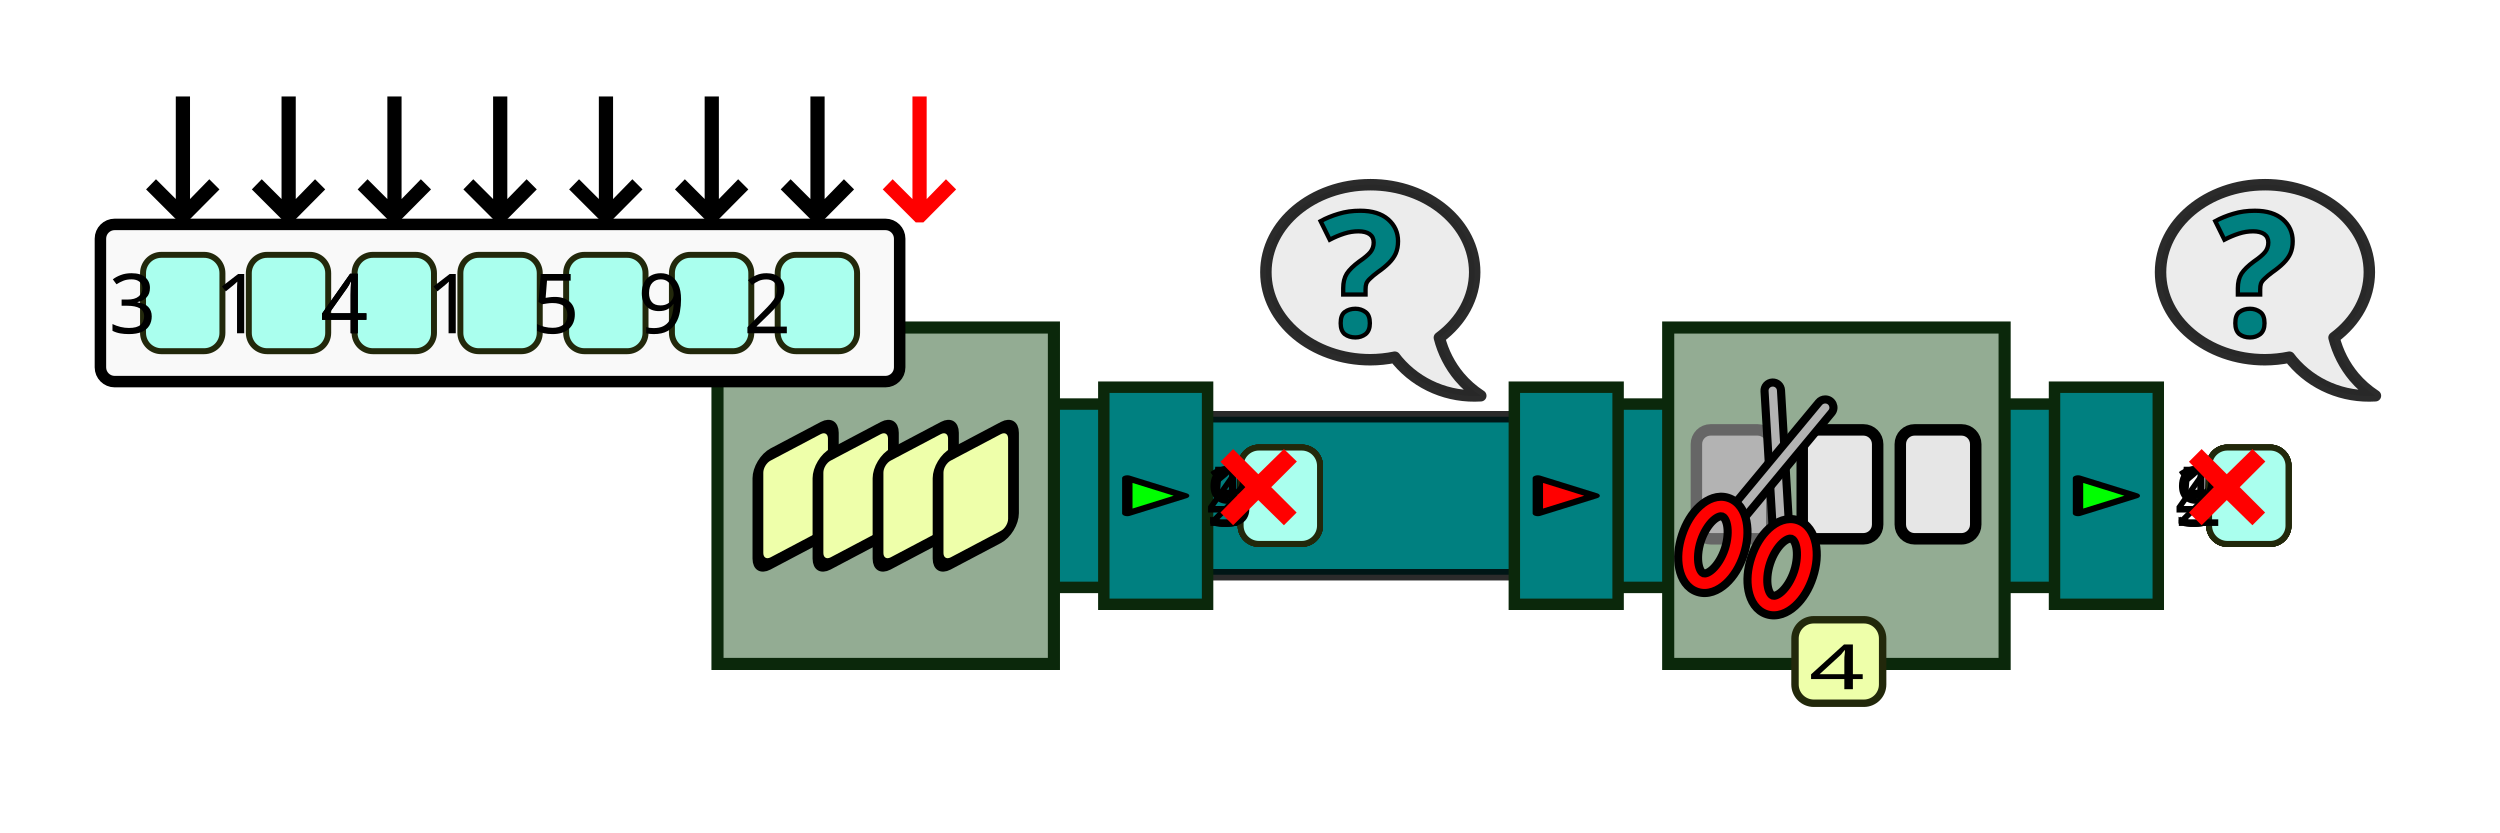
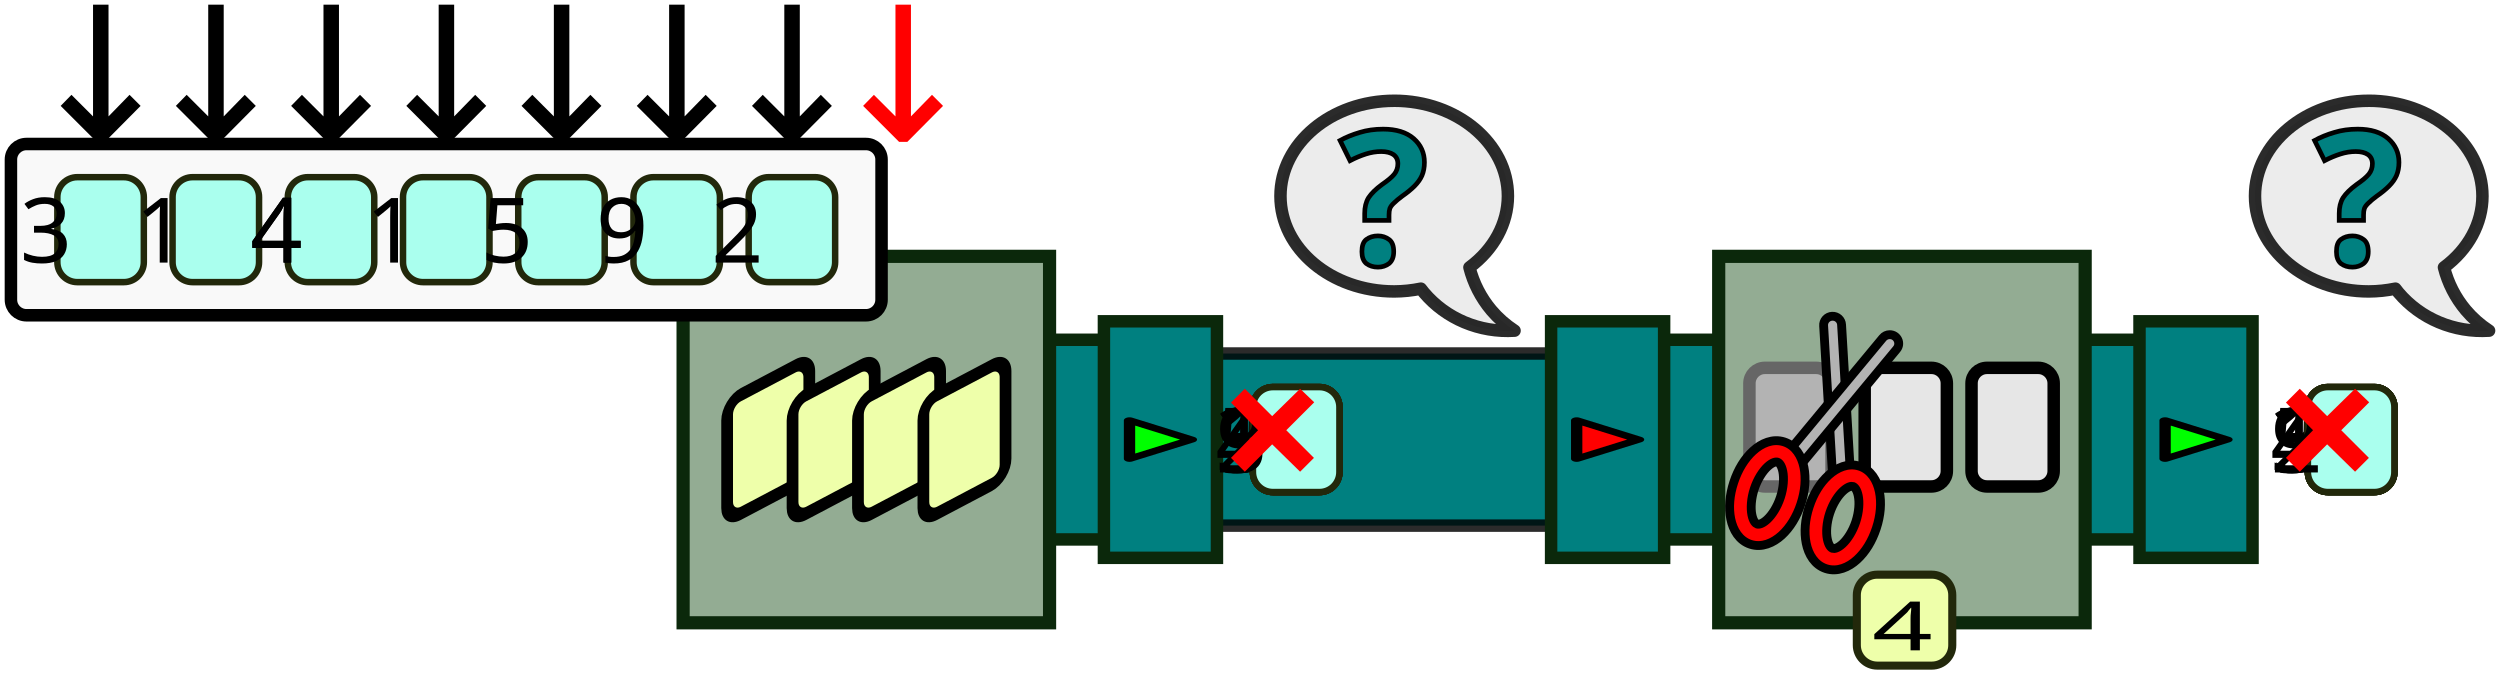
- <svg xmlns="http://www.w3.org/2000/svg" width="581.484" height="193.586" viewBox="0 0 153.851 51.22" version="1.1" id="svg1133">
+ <svg xmlns="http://www.w3.org/2000/svg" width="533.822" height="143.992" viewBox="0 0 141.24 38.098" version="1.1" id="svg1133">
  <defs id="defs1127" />
-   <g id="layer2" transform="translate(-4.463446,-5.207454)">
+   <g id="layer2" transform="translate(-10.0257,-10.88111)">
    <text xml:space="preserve" style="font-style:normal;font-weight:normal;font-size:3.693px;line-height:1.25;font-family:sans-serif;letter-spacing:0px;word-spacing:0px;fill:#000000;fill-opacity:1;stroke:none;stroke-width:0.265" x="162.525" y="8.779" id="text7358">
      <tspan id="tspan7356" x="162.525" y="8.779" style="stroke-width:0.265">BG,Arrow0</tspan>
      <tspan x="162.525" y="13.396" style="stroke-width:0.265" id="tspan7360">+Pull0</tspan>
      <tspan x="162.525" y="18.012" style="stroke-width:0.265" id="tspan7387">+Pull1</tspan>
      <tspan x="162.525" y="22.629" style="stroke-width:0.265" id="tspan7797">BG,Pull0,Pull1,Arrow1,V03</tspan>
      <tspan x="162.525" y="27.245" style="stroke-width:0.265" id="tspan7851">BG,Pull0,Arrow1</tspan>
      <tspan x="162.525" y="31.862" style="stroke-width:0.265" id="tspan3929">+Pull1</tspan>
      <tspan x="162.525" y="36.478" style="stroke-width:0.265" id="tspan3931">BG,Pull0,Pull1,Arrow2,V01</tspan>
      <tspan x="162.525" y="41.095" style="stroke-width:0.265" id="tspan3935">BG,Pull0,Arrow2</tspan>
      <tspan x="162.525" y="45.712" style="stroke-width:0.265" id="tspan3945">+Pull1</tspan>
      <tspan x="162.525" y="50.328" style="stroke-width:0.265" id="tspan3947">BG,Pull0,Pull1,Arrow3,V04</tspan>
      <tspan x="162.525" y="54.945" style="stroke-width:0.265" id="tspan1544">BG,Pull0,Arrow3</tspan>
      <tspan x="162.525" y="59.561" style="stroke-width:0.265" id="tspan3959">+Pull1</tspan>
      <tspan x="162.525" y="64.178" style="stroke-width:0.265" id="tspan3963">BG,Pull0,Pull1,Arrow4,V01</tspan>
      <tspan x="162.525" y="68.794" style="stroke-width:0.265" id="tspan3977">BG,Pull0,Arrow4</tspan>
      <tspan x="162.525" y="73.411" style="stroke-width:0.265" id="tspan3979">+Pull1</tspan>
      <tspan x="162.525" y="78.027" style="stroke-width:0.265" id="tspan3981">BG,Pull0,Pull1,Arrow5,V05</tspan>
      <tspan x="162.525" y="82.644" style="stroke-width:0.265" id="tspan3983">BG,Arrow5,V15</tspan>
      <tspan x="162.525" y="87.26" style="stroke-width:0.265" id="tspan3991">BG,Arrow5</tspan>
      <tspan x="162.525" y="91.877" style="stroke-width:0.265" id="tspan3999">+Pull0</tspan>
      <tspan x="162.525" y="96.494" style="stroke-width:0.265" id="tspan4001">+Pull1</tspan>
      <tspan x="162.525" y="101.11" style="stroke-width:0.265" id="tspan4003">BG,Pull0,Pull1,Arrow6,V09</tspan>
      <tspan x="162.525" y="105.727" style="stroke-width:0.265" id="tspan4005">BG,Arrow6,V19</tspan>
      <tspan x="162.525" y="110.343" style="stroke-width:0.265" id="tspan4007">BG,Arrow6</tspan>
      <tspan x="162.525" y="114.96" style="stroke-width:0.265" id="tspan4015">+Pull0</tspan>
      <tspan x="162.525" y="119.576" style="stroke-width:0.265" id="tspan4017">+Pull1</tspan>
      <tspan x="162.525" y="124.193" style="stroke-width:0.265" id="tspan4019">BG,Pull0,Pull1,Arrow7,V02</tspan>
      <tspan x="162.525" y="128.809" style="stroke-width:0.265" id="tspan4021">BG,Arrow7,V12</tspan>
      <tspan x="162.525" y="133.426" style="stroke-width:0.265" id="tspan4023">BG,Arrow7</tspan>
      <tspan x="162.525" y="138.043" style="stroke-width:0.265" id="tspan4031">+Pull0</tspan>
      <tspan x="162.525" y="142.659" style="stroke-width:0.265" id="tspan4033">+Pull1</tspan>
      <tspan x="162.525" y="147.276" style="stroke-width:0.265" id="tspan4035">+V0X</tspan>
      <tspan x="162.525" y="151.892" style="stroke-width:0.265" id="tspan4039">BG,Arrow7,V1X</tspan>
      <tspan x="162.525" y="156.509" style="stroke-width:0.265" id="tspan4041" />
      <tspan x="162.525" y="161.125" style="stroke-width:0.265" id="tspan4043" />
      <tspan x="162.525" y="165.742" style="stroke-width:0.265" id="tspan4045" />
      <tspan x="162.525" y="170.358" style="stroke-width:0.265" id="tspan4025" />
      <tspan x="162.525" y="174.975" style="stroke-width:0.265" id="tspan4027" />
      <tspan x="162.525" y="179.592" style="stroke-width:0.265" id="tspan4029" />
      <tspan x="162.525" y="184.208" style="stroke-width:0.265" id="tspan4009" />
      <tspan x="162.525" y="188.825" style="stroke-width:0.265" id="tspan4011" />
      <tspan x="162.525" y="193.441" style="stroke-width:0.265" id="tspan4013" />
    </text>
  </g>
-   <g id="g7650" style="display:inline" transform="translate(-4.463446,-5.207454)">
+   <g id="g7650" style="display:inline" transform="translate(-10.0257,-10.88111)">
    <g transform="matrix(0.2822222,0,0,0.2822222,50.02945,-332.4962)" id="g7648">
      <rect y="1294.182" x="320.256" height="21.011" width="17.311" id="rect7642" style="fill:#aaffee;fill-opacity:1;stroke:#22280b;stroke-width:1.3;stroke-miterlimit:4;stroke-dasharray:none;stroke-dashoffset:0;stroke-opacity:1" ry="3.993" />
      <text transform="scale(1.003881,0.9961336)" xml:space="preserve" style="font-style:normal;font-weight:normal;line-height:0%;font-family:sans-serif;letter-spacing:0px;word-spacing:0px;fill:#000000;fill-opacity:1;stroke:none;stroke-width:0.709;stroke-miterlimit:4;stroke-dasharray:none" x="327.68" y="1316.371" id="text7646">
        <tspan style="font-style:normal;font-size:18.163px;line-height:1.25;font-family:sans-serif;text-align:center;text-anchor:middle;stroke-width:0.709;stroke-miterlimit:4;stroke-dasharray:none" id="tspan7644" x="327.68" y="1316.371">3</tspan>
      </text>
    </g>
  </g>
-   <g id="g7660" style="display:inline" transform="translate(-4.463446,-5.207454)">
+   <g id="g7660" style="display:inline" transform="translate(-10.0257,-10.88111)">
    <g id="g7658" transform="matrix(0.2822222,0,0,0.2822222,50.02945,-332.4962)">
      <rect ry="3.993" style="fill:#aaffee;fill-opacity:1;stroke:#22280b;stroke-width:1.3;stroke-miterlimit:4;stroke-dasharray:none;stroke-dashoffset:0;stroke-opacity:1" id="rect7652" width="17.311" height="21.011" x="320.256" y="1294.182" />
      <text id="text7656" y="1316.371" x="327.68" style="font-style:normal;font-weight:normal;line-height:0%;font-family:sans-serif;letter-spacing:0px;word-spacing:0px;fill:#000000;fill-opacity:1;stroke:none;stroke-width:0.709;stroke-miterlimit:4;stroke-dasharray:none" xml:space="preserve" transform="scale(1.003881,0.9961336)">
        <tspan y="1316.371" x="327.68" id="tspan7654" style="font-style:normal;font-size:18.163px;line-height:1.25;font-family:sans-serif;text-align:center;text-anchor:middle;stroke-width:0.709;stroke-miterlimit:4;stroke-dasharray:none">1</tspan>
      </text>
    </g>
  </g>
-   <g style="display:inline" id="g7670" transform="translate(-4.463446,-5.207454)">
+   <g style="display:inline" id="g7670" transform="translate(-10.0257,-10.88111)">
    <g transform="matrix(0.2822222,0,0,0.2822222,50.02945,-332.4962)" id="g7668">
      <rect y="1294.182" x="320.256" height="21.011" width="17.311" id="rect7662" style="fill:#aaffee;fill-opacity:1;stroke:#22280b;stroke-width:1.3;stroke-miterlimit:4;stroke-dasharray:none;stroke-dashoffset:0;stroke-opacity:1" ry="3.993" />
      <text transform="scale(1.003881,0.9961336)" xml:space="preserve" style="font-style:normal;font-weight:normal;line-height:0%;font-family:sans-serif;letter-spacing:0px;word-spacing:0px;fill:#000000;fill-opacity:1;stroke:none;stroke-width:0.709;stroke-miterlimit:4;stroke-dasharray:none" x="327.68" y="1316.371" id="text7666">
        <tspan style="font-style:normal;font-size:18.163px;line-height:1.25;font-family:sans-serif;text-align:center;text-anchor:middle;stroke-width:0.709;stroke-miterlimit:4;stroke-dasharray:none" id="tspan7664" x="327.68" y="1316.371">4</tspan>
      </text>
    </g>
  </g>
-   <g id="g7680" style="display:inline" transform="translate(-4.463446,-5.207454)">
+   <g id="g7680" style="display:inline" transform="translate(-10.0257,-10.88111)">
    <g id="g7678" transform="matrix(0.2822222,0,0,0.2822222,50.02945,-332.4962)">
      <rect ry="3.993" style="fill:#aaffee;fill-opacity:1;stroke:#22280b;stroke-width:1.3;stroke-miterlimit:4;stroke-dasharray:none;stroke-dashoffset:0;stroke-opacity:1" id="rect7672" width="17.311" height="21.011" x="320.256" y="1294.182" />
      <text id="text7676" y="1316.371" x="327.68" style="font-style:normal;font-weight:normal;line-height:0%;font-family:sans-serif;letter-spacing:0px;word-spacing:0px;fill:#000000;fill-opacity:1;stroke:none;stroke-width:0.709;stroke-miterlimit:4;stroke-dasharray:none" xml:space="preserve" transform="scale(1.003881,0.9961336)">
        <tspan y="1316.371" x="327.68" id="tspan7674" style="font-style:normal;font-size:18.163px;line-height:1.25;font-family:sans-serif;text-align:center;text-anchor:middle;stroke-width:0.709;stroke-miterlimit:4;stroke-dasharray:none">5</tspan>
      </text>
    </g>
  </g>
-   <g style="display:inline" id="g7690" transform="translate(-4.463446,-5.207454)">
+   <g style="display:inline" id="g7690" transform="translate(-10.0257,-10.88111)">
    <g transform="matrix(0.2822222,0,0,0.2822222,50.02945,-332.4962)" id="g7688">
      <rect y="1294.182" x="320.256" height="21.011" width="17.311" id="rect7682" style="fill:#aaffee;fill-opacity:1;stroke:#22280b;stroke-width:1.3;stroke-miterlimit:4;stroke-dasharray:none;stroke-dashoffset:0;stroke-opacity:1" ry="3.993" />
      <text transform="scale(1.003881,0.9961336)" xml:space="preserve" style="font-style:normal;font-weight:normal;line-height:0%;font-family:sans-serif;letter-spacing:0px;word-spacing:0px;fill:#000000;fill-opacity:1;stroke:none;stroke-width:0.709;stroke-miterlimit:4;stroke-dasharray:none" x="327.68" y="1316.371" id="text7686">
        <tspan style="font-style:normal;font-size:18.163px;line-height:1.25;font-family:sans-serif;text-align:center;text-anchor:middle;stroke-width:0.709;stroke-miterlimit:4;stroke-dasharray:none" id="tspan7684" x="327.68" y="1316.371">9</tspan>
      </text>
    </g>
  </g>
-   <g id="g7700" style="display:inline" transform="translate(-4.463446,-5.207454)">
+   <g id="g7700" style="display:inline" transform="translate(-10.0257,-10.88111)">
    <g id="g7698" transform="matrix(0.2822222,0,0,0.2822222,50.02945,-332.4962)">
      <rect ry="3.993" style="fill:#aaffee;fill-opacity:1;stroke:#22280b;stroke-width:1.3;stroke-miterlimit:4;stroke-dasharray:none;stroke-dashoffset:0;stroke-opacity:1" id="rect7692" width="17.311" height="21.011" x="320.256" y="1294.182" />
      <text id="text7696" y="1316.371" x="327.68" style="font-style:normal;font-weight:normal;line-height:0%;font-family:sans-serif;letter-spacing:0px;word-spacing:0px;fill:#000000;fill-opacity:1;stroke:none;stroke-width:0.709;stroke-miterlimit:4;stroke-dasharray:none" xml:space="preserve" transform="scale(1.003881,0.9961336)">
        <tspan y="1316.371" x="327.68" id="tspan7694" style="font-style:normal;font-size:18.163px;line-height:1.25;font-family:sans-serif;text-align:center;text-anchor:middle;stroke-width:0.709;stroke-miterlimit:4;stroke-dasharray:none">2</tspan>
      </text>
    </g>
  </g>
-   <g transform="translate(-4.463446,-5.207454)" style="display:inline" id="g7924">
+   <g transform="translate(-10.0257,-10.88111)" style="display:inline" id="g7924">
    <text xml:space="preserve" style="font-style:normal;font-weight:normal;font-size:10.583px;line-height:1.25;font-family:sans-serif;letter-spacing:0px;word-spacing:0px;display:inline;fill:#ff0000;fill-opacity:1;stroke:none;stroke-width:0.265" x="138.499" y="38.921" id="text7894-0">
      <tspan id="tspan7892-2" x="138.499" y="38.921" style="font-weight:bold;fill:#ff0000;stroke-width:0.265">×</tspan>
    </text>
  </g>
-   <g id="layer12" style="display:inline" transform="translate(-4.463446,-5.207454)">
+   <g id="layer12" style="display:inline" transform="translate(-10.0257,-10.88111)">
    <text xml:space="preserve" style="font-style:normal;font-weight:normal;font-size:10.583px;line-height:1.25;font-family:sans-serif;letter-spacing:0px;word-spacing:0px;fill:#000000;fill-opacity:1;stroke:none;stroke-width:0.265" x="50.337" y="18.861" id="text7303-36">
      <tspan id="tspan7301-0" x="50.337" y="18.861" style="stroke-width:0.265">↓</tspan>
    </text>
  </g>
-   <g id="layer15">
+   <g id="layer15" transform="translate(-5.562252,-5.673656)">
    <text xml:space="preserve" style="font-style:normal;font-weight:normal;font-size:10.583px;line-height:1.25;font-family:sans-serif;letter-spacing:0px;word-spacing:0px;display:inline;fill:#ff0000;fill-opacity:1;stroke:none;stroke-width:0.265" x="52.154" y="13.654" id="text7303-36-8">
      <tspan id="tspan7301-0-7" x="52.154" y="13.654" style="fill:#ff0000;stroke-width:0.265">↓</tspan>
    </text>
  </g>
-   <g id="layer10" style="display:inline" transform="translate(-4.463446,-5.207454)">
+   <g id="layer10" style="display:inline" transform="translate(-10.0257,-10.88111)">
    <text xml:space="preserve" style="font-style:normal;font-weight:normal;font-size:10.583px;line-height:1.25;font-family:sans-serif;letter-spacing:0px;word-spacing:0px;fill:#000000;fill-opacity:1;stroke:none;stroke-width:0.265" x="43.827" y="18.861" id="text7303-0">
      <tspan id="tspan7301-9" x="43.827" y="18.861" style="stroke-width:0.265">↓</tspan>
    </text>
  </g>
-   <g id="layer6" style="display:inline" transform="translate(-4.463446,-5.207454)">
+   <g id="layer6" style="display:inline" transform="translate(-10.0257,-10.88111)">
    <text xml:space="preserve" style="font-style:normal;font-weight:normal;font-size:10.583px;line-height:1.25;font-family:sans-serif;letter-spacing:0px;word-spacing:0px;fill:#000000;fill-opacity:1;stroke:none;stroke-width:0.265" x="17.789" y="18.861" id="text7303-3">
      <tspan id="tspan7301-5" x="17.789" y="18.861" style="stroke-width:0.265">↓</tspan>
    </text>
  </g>
-   <g id="layer7" style="display:inline" transform="translate(-4.463446,-5.207454)">
+   <g id="layer7" style="display:inline" transform="translate(-10.0257,-10.88111)">
    <text xml:space="preserve" style="font-style:normal;font-weight:normal;font-size:10.583px;line-height:1.25;font-family:sans-serif;letter-spacing:0px;word-spacing:0px;fill:#000000;fill-opacity:1;stroke:none;stroke-width:0.265" x="24.299" y="18.861" id="text7303-6">
      <tspan id="tspan7301-2" x="24.299" y="18.861" style="stroke-width:0.265">↓</tspan>
    </text>
  </g>
-   <g id="layer8" style="display:inline" transform="translate(-4.463446,-5.207454)">
+   <g id="layer8" style="display:inline" transform="translate(-10.0257,-10.88111)">
    <text xml:space="preserve" style="font-style:normal;font-weight:normal;font-size:10.583px;line-height:1.25;font-family:sans-serif;letter-spacing:0px;word-spacing:0px;fill:#000000;fill-opacity:1;stroke:none;stroke-width:0.265" x="30.808" y="18.861" id="text7303-9">
      <tspan id="tspan7301-1" x="30.808" y="18.861" style="stroke-width:0.265">↓</tspan>
    </text>
  </g>
-   <g id="layer5" style="display:inline" transform="translate(-4.463446,-5.207454)">
+   <g id="layer5" style="display:inline" transform="translate(-10.0257,-10.88111)">
    <text xml:space="preserve" style="font-style:normal;font-weight:normal;font-size:10.583px;line-height:1.25;font-family:sans-serif;letter-spacing:0px;word-spacing:0px;fill:#000000;fill-opacity:1;stroke:none;stroke-width:0.265" x="11.28" y="18.861" id="text7303">
      <tspan id="tspan7301" x="11.28" y="18.861" style="stroke-width:0.265">↓</tspan>
    </text>
  </g>
-   <g id="layer9" style="display:inline" transform="translate(-4.463446,-5.207454)">
+   <g id="layer9" style="display:inline" transform="translate(-10.0257,-10.88111)">
    <text xml:space="preserve" style="font-style:normal;font-weight:normal;font-size:10.583px;line-height:1.25;font-family:sans-serif;letter-spacing:0px;word-spacing:0px;fill:#000000;fill-opacity:1;stroke:none;stroke-width:0.265" x="37.318" y="18.861" id="text7303-2">
      <tspan id="tspan7301-7" x="37.318" y="18.861" style="stroke-width:0.265">↓</tspan>
    </text>
  </g>
-   <g id="layer1" transform="translate(-4.463446,-111.7074)">
+   <g id="layer1" transform="translate(-10.0257,-117.3811)">
    <rect style="opacity:1;fill:#008080;fill-opacity:1;stroke:#000000;stroke-width:0.706;stroke-linejoin:round;stroke-miterlimit:4;stroke-dasharray:none;stroke-dashoffset:0;stroke-opacity:0.832" id="rect7299" width="53.669" height="9.724" x="74.747" y="137.353" rx="1.795" ry="0.815" />
    <g id="g17450" transform="matrix(0.2822222,0,0,0.2822222,83.81724,-57.41387)" style="display:inline;fill:#008080;fill-opacity:1">
      <rect style="color:#000000;display:inline;overflow:visible;visibility:visible;fill:#008080;fill-opacity:1;fill-rule:nonzero;stroke:#0b280b;stroke-width:2.496;stroke-miterlimit:4;stroke-dasharray:none;stroke-dashoffset:0;marker:none;enable-background:accumulate" id="rect17452" width="39.971" height="77.252" x="687.362" y="-140.576" transform="rotate(90)" />
      <rect y="-71.664" x="683.676" height="22.627" width="47.344" id="rect17454" style="color:#000000;display:inline;overflow:visible;visibility:visible;fill:#008080;fill-opacity:1;fill-rule:nonzero;stroke:#0b280b;stroke-width:2.496;stroke-miterlimit:4;stroke-dasharray:none;stroke-dashoffset:0;marker:none;enable-background:accumulate" transform="rotate(90)" />
    </g>
    <g id="g17456" transform="matrix(0.2822222,0,0,0.2822222,83.81724,-57.41387)" style="display:inline;fill:#008080;fill-opacity:1">
      <rect transform="matrix(0,1,1,0,0,0)" y="97.915" x="687.362" height="77.252" width="39.971" id="rect17458" style="color:#000000;display:inline;overflow:visible;visibility:visible;fill:#008080;fill-opacity:1;fill-rule:nonzero;stroke:#0b280b;stroke-width:2.496;stroke-miterlimit:4;stroke-dasharray:none;stroke-dashoffset:0;marker:none;enable-background:accumulate" />
      <rect transform="matrix(0,1,1,0,0,0)" style="color:#000000;display:inline;overflow:visible;visibility:visible;fill:#008080;fill-opacity:1;fill-rule:nonzero;stroke:#0b280b;stroke-width:2.496;stroke-miterlimit:4;stroke-dasharray:none;stroke-dashoffset:0;marker:none;enable-background:accumulate" id="rect17460" width="47.344" height="22.627" x="683.676" y="166.827" />
    </g>
    <path transform="matrix(0,0.04611835,-0.08565179,0,164.7918,140.6673)" d="m 57.127,378.819 -47.11,0 23.555,-40.799 z" id="path17462" style="display:inline;opacity:1;fill:#00ff00;fill-opacity:1;stroke:#000000;stroke-width:7.472;stroke-linecap:round;stroke-linejoin:round;stroke-miterlimit:4;stroke-dasharray:none;stroke-dashoffset:0;stroke-opacity:1" />
    <path style="display:inline;opacity:1;fill:#ff0000;fill-opacity:1;stroke:#000000;stroke-width:7.472;stroke-linecap:round;stroke-linejoin:round;stroke-miterlimit:4;stroke-dasharray:none;stroke-dashoffset:0;stroke-opacity:1" id="path17464" d="m 57.127,378.819 -47.11,0 23.555,-40.799 z" transform="matrix(0,0.04611835,-0.08565179,0,131.5488,140.6673)" />
    <path style="color:#000000;display:inline;overflow:visible;visibility:visible;fill:#93ac93;fill-opacity:1;fill-rule:nonzero;stroke:#0b280b;stroke-width:0.745;stroke-miterlimit:4;stroke-dasharray:none;stroke-dashoffset:0;marker:none;enable-background:accumulate" d="m 107.125,131.863 v 20.704 h 2.348 16.392 1.964 V 131.863 H 125.865 109.473 Z" id="path17466" />
    <rect y="149.848" x="114.929" height="5.138" width="5.393" id="rect17478" style="fill:#eeffaa;fill-opacity:1;stroke:#22280b;stroke-width:0.457;stroke-miterlimit:4;stroke-dasharray:none;stroke-dashoffset:0;stroke-opacity:1" ry="1.155" />
    <text xml:space="preserve" style="font-style:normal;font-weight:normal;font-size:2.745px;line-height:0%;font-family:sans-serif;letter-spacing:0px;word-spacing:0px;fill:#000000;fill-opacity:1;stroke:none;stroke-width:0.229" x="92.814" y="192.295" id="text17480" transform="scale(1.247684,0.8014852)">
      <tspan style="font-style:normal;font-variant:normal;font-weight:normal;font-stretch:normal;font-size:4.793px;line-height:1.25;font-family:sans-serif;-inkscape-font-specification:sans-serif;stroke-width:0.229" id="tspan17482" x="92.814" y="192.295">4</tspan>
    </text>
    <g style="display:inline;fill:#008080;fill-opacity:1" transform="matrix(0.2822222,0,0,0.2822222,25.31057,-57.41387)" id="g1208">
      <rect style="color:#000000;display:inline;overflow:visible;visibility:visible;fill:#008080;fill-opacity:1;fill-rule:nonzero;stroke:#0b280b;stroke-width:2.496;stroke-miterlimit:4;stroke-dasharray:none;stroke-dashoffset:0;marker:none;enable-background:accumulate" id="rect1204" width="39.971" height="77.252" x="687.362" y="97.915" transform="matrix(0,1,1,0,0,0)" />
      <rect y="166.827" x="683.676" height="22.627" width="47.344" id="rect1206" style="color:#000000;display:inline;overflow:visible;visibility:visible;fill:#008080;fill-opacity:1;fill-rule:nonzero;stroke:#0b280b;stroke-width:2.496;stroke-miterlimit:4;stroke-dasharray:none;stroke-dashoffset:0;marker:none;enable-background:accumulate" transform="matrix(0,1,1,0,0,0)" />
    </g>
    <path style="display:inline;opacity:1;fill:#00ff00;fill-opacity:1;stroke:#000000;stroke-width:7.472;stroke-linecap:round;stroke-linejoin:round;stroke-miterlimit:4;stroke-dasharray:none;stroke-dashoffset:0;stroke-opacity:1" id="path1210" d="m 57.127,378.819 -47.11,0 23.555,-40.799 z" transform="matrix(0,0.04611835,-0.08565179,0,106.2851,140.6673)" />
    <path id="path1214" d="m 48.618,131.863 v 20.704 h 2.348 16.392 1.964 v -20.704 h -1.964 -16.392 z" style="color:#000000;display:inline;overflow:visible;visibility:visible;fill:#93ac93;fill-opacity:1;fill-rule:nonzero;stroke:#0b280b;stroke-width:0.745;stroke-miterlimit:4;stroke-dasharray:none;stroke-dashoffset:0;marker:none;enable-background:accumulate" />
    <g style="display:inline" id="g5388" transform="matrix(0.2822222,0,0,0.2822222,-32.65128,-182.5416)">
      <rect transform="matrix(0.8843788,-0.4667699,0,1,0,0)" style="opacity:1;fill:#eeffaa;fill-opacity:1;stroke:#000000;stroke-width:2.658;stroke-linecap:round;stroke-linejoin:round;stroke-miterlimit:4;stroke-dasharray:none;stroke-dashoffset:0;stroke-opacity:1" id="rect27399-1" width="18.597" height="23.748" x="335.576" y="1299.817" ry="3.11" />
      <rect ry="3.11" y="1306.729" x="350.384" height="23.748" width="18.597" id="rect5382" style="opacity:1;fill:#eeffaa;fill-opacity:1;stroke:#000000;stroke-width:2.658;stroke-linecap:round;stroke-linejoin:round;stroke-miterlimit:4;stroke-dasharray:none;stroke-dashoffset:0;stroke-opacity:1" transform="matrix(0.8843788,-0.4667699,0,1,0,0)" />
      <rect transform="matrix(0.8843788,-0.4667699,0,1,0,0)" style="opacity:1;fill:#eeffaa;fill-opacity:1;stroke:#000000;stroke-width:2.658;stroke-linecap:round;stroke-linejoin:round;stroke-miterlimit:4;stroke-dasharray:none;stroke-dashoffset:0;stroke-opacity:1" id="rect5384" width="18.597" height="23.748" x="365.191" y="1313.64" ry="3.11" />
      <rect ry="3.11" y="1320.552" x="379.998" height="23.748" width="18.597" id="rect5386" style="opacity:1;fill:#eeffaa;fill-opacity:1;stroke:#000000;stroke-width:2.658;stroke-linecap:round;stroke-linejoin:round;stroke-miterlimit:4;stroke-dasharray:none;stroke-dashoffset:0;stroke-opacity:1" transform="matrix(0.8843788,-0.4667699,0,1,0,0)" />
    </g>
    <rect style="display:inline;opacity:1;fill:#f9f9f9;fill-opacity:1;stroke:#000000;stroke-width:0.706;stroke-linecap:round;stroke-linejoin:round;stroke-miterlimit:4;stroke-dasharray:none;stroke-dashoffset:0;stroke-opacity:1" id="rect5412" width="49.187" height="9.676" x="10.643" y="125.517" ry="0.878" />
    <g id="g6012" transform="matrix(0.2822222,0,0,0.2822222,-77.11789,-237.8563)">
      <rect ry="3.993" style="fill:#aaffee;fill-opacity:1;stroke:#22280b;stroke-width:1.3;stroke-miterlimit:4;stroke-dasharray:none;stroke-dashoffset:0;stroke-opacity:1" id="rect6003" width="17.311" height="21.011" x="320.256" y="1294.182" />
      <text id="text6005" y="1316.371" x="327.68" style="font-style:normal;font-weight:normal;line-height:0%;font-family:sans-serif;letter-spacing:0px;word-spacing:0px;fill:#000000;fill-opacity:1;stroke:none;stroke-width:0.709;stroke-miterlimit:4;stroke-dasharray:none" xml:space="preserve" transform="scale(1.003881,0.9961336)">
        <tspan y="1316.371" x="327.68" id="tspan6007" style="font-style:normal;font-size:18.163px;line-height:1.25;font-family:sans-serif;text-align:center;text-anchor:middle;stroke-width:0.709;stroke-miterlimit:4;stroke-dasharray:none">3</tspan>
      </text>
    </g>
    <g transform="matrix(0.2822222,0,0,0.2822222,-70.60838,-237.8563)" id="g6017">
      <rect y="1294.182" x="320.256" height="21.011" width="17.311" id="rect6019" style="fill:#aaffee;fill-opacity:1;stroke:#22280b;stroke-width:1.3;stroke-miterlimit:4;stroke-dasharray:none;stroke-dashoffset:0;stroke-opacity:1" ry="3.993" />
      <text transform="scale(1.003881,0.9961336)" xml:space="preserve" style="font-style:normal;font-weight:normal;line-height:0%;font-family:sans-serif;letter-spacing:0px;word-spacing:0px;fill:#000000;fill-opacity:1;stroke:none;stroke-width:0.709;stroke-miterlimit:4;stroke-dasharray:none" x="327.68" y="1316.371" id="text6021">
        <tspan style="font-style:normal;font-size:18.163px;line-height:1.25;font-family:sans-serif;text-align:center;text-anchor:middle;stroke-width:0.709;stroke-miterlimit:4;stroke-dasharray:none" id="tspan6023" x="327.68" y="1316.371">1</tspan>
      </text>
    </g>
    <g id="g6025" transform="matrix(0.2822222,0,0,0.2822222,-64.09889,-237.8563)">
      <rect ry="3.993" style="fill:#aaffee;fill-opacity:1;stroke:#22280b;stroke-width:1.3;stroke-miterlimit:4;stroke-dasharray:none;stroke-dashoffset:0;stroke-opacity:1" id="rect6027" width="17.311" height="21.011" x="320.256" y="1294.182" />
      <text id="text6029" y="1316.371" x="327.68" style="font-style:normal;font-weight:normal;line-height:0%;font-family:sans-serif;letter-spacing:0px;word-spacing:0px;fill:#000000;fill-opacity:1;stroke:none;stroke-width:0.709;stroke-miterlimit:4;stroke-dasharray:none" xml:space="preserve" transform="scale(1.003881,0.9961336)">
        <tspan y="1316.371" x="327.68" id="tspan6031" style="font-style:normal;font-size:18.163px;line-height:1.25;font-family:sans-serif;text-align:center;text-anchor:middle;stroke-width:0.709;stroke-miterlimit:4;stroke-dasharray:none">4</tspan>
      </text>
      <text transform="scale(1.003881,0.9961336)" xml:space="preserve" style="font-style:normal;font-weight:normal;line-height:0%;font-family:sans-serif;letter-spacing:0px;word-spacing:0px;fill:#000000;fill-opacity:1;stroke:none;stroke-width:0.709;stroke-miterlimit:4;stroke-dasharray:none" x="327.68" y="1316.371" id="text6033">
        <tspan style="font-style:normal;font-size:18.163px;line-height:1.25;font-family:sans-serif;text-align:center;text-anchor:middle;stroke-width:0.709;stroke-miterlimit:4;stroke-dasharray:none" id="tspan6035" x="327.68" y="1316.371">4</tspan>
      </text>
    </g>
    <g id="g6037" transform="matrix(0.2822222,0,0,0.2822222,-57.58939,-237.8563)">
      <rect ry="3.993" style="fill:#aaffee;fill-opacity:1;stroke:#22280b;stroke-width:1.3;stroke-miterlimit:4;stroke-dasharray:none;stroke-dashoffset:0;stroke-opacity:1" id="rect6039" width="17.311" height="21.011" x="320.256" y="1294.182" />
      <text id="text6041" y="1316.371" x="327.68" style="font-style:normal;font-weight:normal;line-height:0%;font-family:sans-serif;letter-spacing:0px;word-spacing:0px;fill:#000000;fill-opacity:1;stroke:none;stroke-width:0.709;stroke-miterlimit:4;stroke-dasharray:none" xml:space="preserve" transform="scale(1.003881,0.9961336)">
        <tspan y="1316.371" x="327.68" id="tspan6043" style="font-style:normal;font-size:18.163px;line-height:1.25;font-family:sans-serif;text-align:center;text-anchor:middle;stroke-width:0.709;stroke-miterlimit:4;stroke-dasharray:none">1</tspan>
      </text>
    </g>
    <g transform="matrix(0.2822222,0,0,0.2822222,-51.07989,-237.8563)" id="g6045">
      <rect y="1294.182" x="320.256" height="21.011" width="17.311" id="rect6047" style="fill:#aaffee;fill-opacity:1;stroke:#22280b;stroke-width:1.3;stroke-miterlimit:4;stroke-dasharray:none;stroke-dashoffset:0;stroke-opacity:1" ry="3.993" />
      <text transform="scale(1.003881,0.9961336)" xml:space="preserve" style="font-style:normal;font-weight:normal;line-height:0%;font-family:sans-serif;letter-spacing:0px;word-spacing:0px;fill:#000000;fill-opacity:1;stroke:none;stroke-width:0.709;stroke-miterlimit:4;stroke-dasharray:none" x="327.68" y="1316.371" id="text6049">
        <tspan style="font-style:normal;font-size:18.163px;line-height:1.25;font-family:sans-serif;text-align:center;text-anchor:middle;stroke-width:0.709;stroke-miterlimit:4;stroke-dasharray:none" id="tspan6051" x="327.68" y="1316.371">5</tspan>
      </text>
    </g>
    <g id="g6053" transform="matrix(0.2822222,0,0,0.2822222,-44.57039,-237.8563)">
      <rect ry="3.993" style="fill:#aaffee;fill-opacity:1;stroke:#22280b;stroke-width:1.3;stroke-miterlimit:4;stroke-dasharray:none;stroke-dashoffset:0;stroke-opacity:1" id="rect6055" width="17.311" height="21.011" x="320.256" y="1294.182" />
      <text id="text6057" y="1316.371" x="327.68" style="font-style:normal;font-weight:normal;line-height:0%;font-family:sans-serif;letter-spacing:0px;word-spacing:0px;fill:#000000;fill-opacity:1;stroke:none;stroke-width:0.709;stroke-miterlimit:4;stroke-dasharray:none" xml:space="preserve" transform="scale(1.003881,0.9961336)">
        <tspan y="1316.371" x="327.68" id="tspan6059" style="font-style:normal;font-size:18.163px;line-height:1.25;font-family:sans-serif;text-align:center;text-anchor:middle;stroke-width:0.709;stroke-miterlimit:4;stroke-dasharray:none">9</tspan>
      </text>
    </g>
    <g transform="matrix(0.2822222,0,0,0.2822222,-38.0609,-237.8563)" id="g6061">
      <rect y="1294.182" x="320.256" height="21.011" width="17.311" id="rect6063" style="fill:#aaffee;fill-opacity:1;stroke:#22280b;stroke-width:1.3;stroke-miterlimit:4;stroke-dasharray:none;stroke-dashoffset:0;stroke-opacity:1" ry="3.993" />
      <text transform="scale(1.003881,0.9961336)" xml:space="preserve" style="font-style:normal;font-weight:normal;line-height:0%;font-family:sans-serif;letter-spacing:0px;word-spacing:0px;fill:#000000;fill-opacity:1;stroke:none;stroke-width:0.709;stroke-miterlimit:4;stroke-dasharray:none" x="327.68" y="1316.371" id="text6065">
        <tspan style="font-style:normal;font-size:18.163px;line-height:1.25;font-family:sans-serif;text-align:center;text-anchor:middle;stroke-width:0.709;stroke-miterlimit:4;stroke-dasharray:none" id="tspan6067" x="327.68" y="1316.371">2</tspan>
      </text>
    </g>
    <g id="g3366" transform="translate(-1.20382,1.5875)">
      <g id="g3238" transform="matrix(0.3527778,0,0,0.3527778,98.09901,129.2151)">
        <path d="m 54.867,20.863 h 8.184 c 1.379,0 2.488,1.11 2.488,2.489 v 14.023 c 0,1.379 -1.109,2.488 -2.488,2.488 h -8.184 c -1.379,0 -2.488,-1.109 -2.488,-2.488 V 23.352 c 0,-1.379 1.109,-2.489 2.488,-2.489 z" style="fill:#e6e6e6;fill-opacity:1;fill-rule:nonzero;stroke:#000000;stroke-width:2;stroke-linecap:round;stroke-linejoin:round;stroke-miterlimit:4;stroke-dasharray:none;stroke-opacity:1" id="path3240" />
      </g>
      <g id="g3242" transform="matrix(0.3527778,0,0,0.3527778,98.09901,129.2151)">
        <path d="m 71.977,20.863 h 8.183 c 1.379,0 2.488,1.11 2.488,2.489 v 14.023 c 0,1.379 -1.109,2.488 -2.488,2.488 h -8.183 c -1.379,0 -2.489,-1.109 -2.489,-2.488 V 23.352 c 0,-1.379 1.11,-2.489 2.489,-2.489 z" style="fill:#e6e6e6;fill-opacity:1;fill-rule:nonzero;stroke:#000000;stroke-width:2;stroke-linecap:round;stroke-linejoin:round;stroke-miterlimit:4;stroke-dasharray:none;stroke-opacity:1" id="path3244" />
      </g>
      <g id="g3246" transform="matrix(0.3527778,0,0,0.3527778,98.09901,129.2151)">
        <path d="m 36.406,20.863 h 8.18 c 1.379,0 2.488,1.11 2.488,2.489 v 14.023 c 0,1.379 -1.109,2.488 -2.488,2.488 h -8.18 c -1.379,0 -2.488,-1.109 -2.488,-2.488 V 23.352 c 0,-1.379 1.109,-2.489 2.488,-2.489 z" style="fill:#b3b3b3;fill-opacity:1;fill-rule:nonzero;stroke:#666666;stroke-width:2;stroke-linecap:round;stroke-linejoin:round;stroke-miterlimit:4;stroke-dasharray:none;stroke-opacity:1" id="path3248" />
      </g>
      <g id="g3250" transform="matrix(-0.3527778,0,0,0.3527778,98.09901,129.2151)">
        <path d="m -47.176,12.602 c -0.793,-0.036 -1.465,0.574 -1.5,1.355 l -1.445,24.266 c -0.07,0.797 0.543,1.492 1.348,1.539 0.808,0.047 1.496,-0.574 1.523,-1.371 l 1.445,-24.266 c 0.063,-0.797 -0.558,-1.488 -1.371,-1.523 z" style="fill:#b3b3b3;fill-opacity:1;fill-rule:evenodd;stroke:#000000;stroke-width:1.417;stroke-linecap:round;stroke-linejoin:miter;stroke-miterlimit:4;stroke-dasharray:none;stroke-opacity:1" id="path3252" />
      </g>
      <g id="g3254" transform="matrix(-0.3527778,0,0,0.3527778,98.09901,129.2151)">
        <path d="m -46.18,53.023 c -1.824,0.586 -3.636,-0.218 -4.976,-1.445 -1.344,-1.223 -2.414,-2.961 -3.09,-5.023 -0.68,-2.063 -0.844,-4.094 -0.484,-5.867 0.359,-1.774 1.343,-3.481 3.168,-4.071 1.82,-0.586 3.632,0.219 4.976,1.445 1.34,1.223 2.414,2.961 3.09,5.024 0.676,2.062 0.84,4.098 0.484,5.867 -0.359,1.774 -1.347,3.481 -3.168,4.07 z m -1.066,-3.246 c 0.242,-0.074 0.637,-0.441 0.851,-1.488 0.211,-1.043 0.133,-2.57 -0.382,-4.144 -0.516,-1.571 -1.36,-2.852 -2.153,-3.575 -0.793,-0.722 -1.328,-0.785 -1.57,-0.711 -0.238,0.079 -0.637,0.446 -0.848,1.493 -0.211,1.043 -0.132,2.574 0.383,4.144 0.516,1.57 1.36,2.852 2.149,3.574 0.793,0.723 1.332,0.785 1.57,0.707 z" style="fill:#ff0000;fill-opacity:1;fill-rule:nonzero;stroke:#000000;stroke-width:1.417;stroke-linecap:round;stroke-linejoin:round;stroke-miterlimit:4;stroke-dasharray:none;stroke-opacity:1" id="path3256" />
      </g>
      <g id="g3258" transform="matrix(-0.3527778,0,0,0.3527778,98.09901,129.2151)">
        <path d="m -56.391,15.551 c -1.222,0.004 -1.886,1.414 -1.097,2.336 l 15.57,18.777 c 0.496,0.637 1.426,0.746 2.055,0.238 0.629,-0.511 0.707,-1.429 0.172,-2.035 L -55.262,16.09 c -0.273,-0.34 -0.691,-0.539 -1.129,-0.539 z" style="fill:#b3b3b3;fill-opacity:1;fill-rule:evenodd;stroke:#000000;stroke-width:1.417;stroke-linecap:round;stroke-linejoin:miter;stroke-miterlimit:4;stroke-dasharray:none;stroke-opacity:1" id="path3260" />
      </g>
      <g id="g3262" transform="matrix(-0.3527778,0,0,0.3527778,98.09901,129.2151)">
        <path d="m -34.098,49.125 c 1.825,-0.586 2.809,-2.297 3.168,-4.066 0.36,-1.774 0.196,-3.805 -0.484,-5.868 -0.676,-2.062 -1.746,-3.8 -3.09,-5.027 -1.34,-1.223 -3.152,-2.031 -4.976,-1.441 -1.821,0.586 -2.809,2.297 -3.168,4.066 -0.356,1.773 -0.192,3.805 0.484,5.867 0.676,2.063 1.75,3.805 3.09,5.028 1.344,1.222 3.156,2.031 4.976,1.441 z m -1.062,-3.242 c -0.242,0.078 -0.778,0.012 -1.57,-0.707 -0.793,-0.723 -1.637,-2.004 -2.153,-3.578 -0.515,-1.571 -0.594,-3.098 -0.383,-4.145 0.211,-1.047 0.61,-1.41 0.852,-1.488 0.238,-0.078 0.777,-0.012 1.57,0.707 0.789,0.723 1.633,2.008 2.149,3.578 0.515,1.57 0.593,3.098 0.383,4.145 -0.211,1.046 -0.61,1.41 -0.848,1.488 z" style="fill:#ff0000;fill-opacity:1;fill-rule:nonzero;stroke:#000000;stroke-width:1.417;stroke-linecap:round;stroke-linejoin:round;stroke-miterlimit:4;stroke-dasharray:none;stroke-opacity:1" id="path3264" />
      </g>
    </g>
  </g>
-   <g id="layer3" transform="translate(-4.463446,-5.207454)">
+   <g id="layer3" transform="translate(-10.0257,-10.88111)">
    <g id="g7353" transform="translate(9.260417,-172.8348)">
      <path id="path7341" d="m 134.589,189.409 a 6.426,5.386 0 0 0 -6.425,5.386 6.426,5.386 0 0 0 6.425,5.386 6.426,5.386 0 0 0 1.507,-0.157 6.237,6.426 49.841 0 0 0.173,0.221 6.237,6.426 49.841 0 0 5.119,2.152 6.237,6.426 49.841 0 1 -1.314,-1.16 6.237,6.426 49.841 0 1 -1.234,-2.414 6.426,5.386 0 0 0 2.174,-4.029 6.426,5.386 0 0 0 -6.426,-5.386 z" style="opacity:1;fill:#ececec;fill-opacity:1;stroke:#000000;stroke-width:0.706;stroke-linejoin:round;stroke-miterlimit:4;stroke-dasharray:none;stroke-dashoffset:0;stroke-opacity:0.832" />
      <text id="text7337" y="198.67" x="131.499" style="font-style:normal;font-weight:normal;font-size:10.583px;line-height:1.25;font-family:sans-serif;letter-spacing:0px;word-spacing:0px;fill:#008080;fill-opacity:1;stroke:#000000;stroke-width:0.265" xml:space="preserve">
        <tspan style="font-weight:bold;fill:#008080;stroke:#000000;stroke-width:0.265" y="198.67" x="131.499" id="tspan7335">?</tspan>
      </text>
    </g>
  </g>
-   <g id="layer4" transform="translate(-4.463446,-5.207454)">
+   <g id="layer4" transform="translate(-10.0257,-10.88111)">
    <g id="g7353-3" transform="translate(-45.79711,-172.8348)">
      <path id="path7341-6" d="m 134.589,189.409 a 6.426,5.386 0 0 0 -6.425,5.386 6.426,5.386 0 0 0 6.425,5.386 6.426,5.386 0 0 0 1.507,-0.157 6.237,6.426 49.841 0 0 0.173,0.221 6.237,6.426 49.841 0 0 5.119,2.152 6.237,6.426 49.841 0 1 -1.314,-1.16 6.237,6.426 49.841 0 1 -1.234,-2.414 6.426,5.386 0 0 0 2.174,-4.029 6.426,5.386 0 0 0 -6.426,-5.386 z" style="opacity:1;fill:#ececec;fill-opacity:1;stroke:#000000;stroke-width:0.706;stroke-linejoin:round;stroke-miterlimit:4;stroke-dasharray:none;stroke-dashoffset:0;stroke-opacity:0.832" />
      <text id="text7337-7" y="198.67" x="131.499" style="font-style:normal;font-weight:normal;font-size:10.583px;line-height:1.25;font-family:sans-serif;letter-spacing:0px;word-spacing:0px;fill:#008080;fill-opacity:1;stroke:#000000;stroke-width:0.265" xml:space="preserve">
        <tspan style="font-weight:bold;fill:#008080;stroke:#000000;stroke-width:0.265" y="198.67" x="131.499" id="tspan7335-5">?</tspan>
      </text>
    </g>
  </g>
-   <g style="display:inline" id="g7596" transform="translate(-4.463446,-5.207454)">
+   <g style="display:inline" id="g7596" transform="translate(-10.0257,-10.88111)">
    <g transform="matrix(0.2822222,0,0,0.2822222,-9.571652,-332.4962)" id="g7594">
      <rect y="1294.182" x="320.256" height="21.011" width="17.311" id="rect7588" style="fill:#aaffee;fill-opacity:1;stroke:#22280b;stroke-width:1.3;stroke-miterlimit:4;stroke-dasharray:none;stroke-dashoffset:0;stroke-opacity:1" ry="3.993" />
      <text transform="scale(1.003881,0.9961336)" xml:space="preserve" style="font-style:normal;font-weight:normal;line-height:0%;font-family:sans-serif;letter-spacing:0px;word-spacing:0px;fill:#000000;fill-opacity:1;stroke:none;stroke-width:0.709;stroke-miterlimit:4;stroke-dasharray:none" x="327.68" y="1316.371" id="text7592">
        <tspan style="font-style:normal;font-size:18.163px;line-height:1.25;font-family:sans-serif;text-align:center;text-anchor:middle;stroke-width:0.709;stroke-miterlimit:4;stroke-dasharray:none" id="tspan7590" x="327.68" y="1316.371">2</tspan>
      </text>
    </g>
  </g>
-   <g id="g7586" style="display:inline" transform="translate(-4.463446,-5.207454)">
+   <g id="g7586" style="display:inline" transform="translate(-10.0257,-10.88111)">
    <g id="g7584" transform="matrix(0.2822222,0,0,0.2822222,-9.571652,-332.4962)">
      <rect ry="3.993" style="fill:#aaffee;fill-opacity:1;stroke:#22280b;stroke-width:1.3;stroke-miterlimit:4;stroke-dasharray:none;stroke-dashoffset:0;stroke-opacity:1" id="rect7578" width="17.311" height="21.011" x="320.256" y="1294.182" />
      <text id="text7582" y="1316.371" x="327.68" style="font-style:normal;font-weight:normal;line-height:0%;font-family:sans-serif;letter-spacing:0px;word-spacing:0px;fill:#000000;fill-opacity:1;stroke:none;stroke-width:0.709;stroke-miterlimit:4;stroke-dasharray:none" xml:space="preserve" transform="scale(1.003881,0.9961336)">
        <tspan y="1316.371" x="327.68" id="tspan7580" style="font-style:normal;font-size:18.163px;line-height:1.25;font-family:sans-serif;text-align:center;text-anchor:middle;stroke-width:0.709;stroke-miterlimit:4;stroke-dasharray:none">9</tspan>
      </text>
    </g>
  </g>
-   <g style="display:inline" id="g7576" transform="translate(-4.463446,-5.207454)">
+   <g style="display:inline" id="g7576" transform="translate(-10.0257,-10.88111)">
    <g transform="matrix(0.2822222,0,0,0.2822222,-9.571652,-332.4962)" id="g7574">
      <rect y="1294.182" x="320.256" height="21.011" width="17.311" id="rect7568" style="fill:#aaffee;fill-opacity:1;stroke:#22280b;stroke-width:1.3;stroke-miterlimit:4;stroke-dasharray:none;stroke-dashoffset:0;stroke-opacity:1" ry="3.993" />
      <text transform="scale(1.003881,0.9961336)" xml:space="preserve" style="font-style:normal;font-weight:normal;line-height:0%;font-family:sans-serif;letter-spacing:0px;word-spacing:0px;fill:#000000;fill-opacity:1;stroke:none;stroke-width:0.709;stroke-miterlimit:4;stroke-dasharray:none" x="327.68" y="1316.371" id="text7572">
        <tspan style="font-style:normal;font-size:18.163px;line-height:1.25;font-family:sans-serif;text-align:center;text-anchor:middle;stroke-width:0.709;stroke-miterlimit:4;stroke-dasharray:none" id="tspan7570" x="327.68" y="1316.371">5</tspan>
      </text>
    </g>
  </g>
-   <g id="g7566" style="display:inline" transform="translate(-4.463446,-5.207454)">
+   <g id="g7566" style="display:inline" transform="translate(-10.0257,-10.88111)">
    <g id="g7564" transform="matrix(0.2822222,0,0,0.2822222,-9.571652,-332.4962)">
      <rect ry="3.993" style="fill:#aaffee;fill-opacity:1;stroke:#22280b;stroke-width:1.3;stroke-miterlimit:4;stroke-dasharray:none;stroke-dashoffset:0;stroke-opacity:1" id="rect7558" width="17.311" height="21.011" x="320.256" y="1294.182" />
      <text id="text7562" y="1316.371" x="327.68" style="font-style:normal;font-weight:normal;line-height:0%;font-family:sans-serif;letter-spacing:0px;word-spacing:0px;fill:#000000;fill-opacity:1;stroke:none;stroke-width:0.709;stroke-miterlimit:4;stroke-dasharray:none" xml:space="preserve" transform="scale(1.003881,0.9961336)">
        <tspan y="1316.371" x="327.68" id="tspan7560" style="font-style:normal;font-size:18.163px;line-height:1.25;font-family:sans-serif;text-align:center;text-anchor:middle;stroke-width:0.709;stroke-miterlimit:4;stroke-dasharray:none">4</tspan>
      </text>
    </g>
  </g>
-   <g id="g7556" style="display:inline" transform="translate(-4.463446,-5.207454)">
+   <g id="g7556" style="display:inline" transform="translate(-10.0257,-10.88111)">
    <g transform="matrix(0.2822222,0,0,0.2822222,-9.571652,-332.4962)" id="g7554">
      <rect y="1294.182" x="320.256" height="21.011" width="17.311" id="rect7548" style="fill:#aaffee;fill-opacity:1;stroke:#22280b;stroke-width:1.3;stroke-miterlimit:4;stroke-dasharray:none;stroke-dashoffset:0;stroke-opacity:1" ry="3.993" />
      <text transform="scale(1.003881,0.9961336)" xml:space="preserve" style="font-style:normal;font-weight:normal;line-height:0%;font-family:sans-serif;letter-spacing:0px;word-spacing:0px;fill:#000000;fill-opacity:1;stroke:none;stroke-width:0.709;stroke-miterlimit:4;stroke-dasharray:none" x="327.68" y="1316.371" id="text7552">
        <tspan style="font-style:normal;font-size:18.163px;line-height:1.25;font-family:sans-serif;text-align:center;text-anchor:middle;stroke-width:0.709;stroke-miterlimit:4;stroke-dasharray:none" id="tspan7550" x="327.68" y="1316.371">1</tspan>
      </text>
    </g>
  </g>
-   <g id="layer14" style="display:inline" transform="translate(-4.463446,-5.207454)">
+   <g id="layer14" style="display:inline" transform="translate(-10.0257,-10.88111)">
    <g id="g6012-6" transform="matrix(0.2822222,0,0,0.2822222,-9.571652,-332.4962)">
      <rect ry="3.993" style="fill:#aaffee;fill-opacity:1;stroke:#22280b;stroke-width:1.3;stroke-miterlimit:4;stroke-dasharray:none;stroke-dashoffset:0;stroke-opacity:1" id="rect6003-2" width="17.311" height="21.011" x="320.256" y="1294.182" />
      <text id="text6005-6" y="1316.371" x="327.68" style="font-style:normal;font-weight:normal;line-height:0%;font-family:sans-serif;letter-spacing:0px;word-spacing:0px;fill:#000000;fill-opacity:1;stroke:none;stroke-width:0.709;stroke-miterlimit:4;stroke-dasharray:none" xml:space="preserve" transform="scale(1.003881,0.9961336)">
        <tspan y="1316.371" x="327.68" id="tspan6007-1" style="font-style:normal;font-size:18.163px;line-height:1.25;font-family:sans-serif;text-align:center;text-anchor:middle;stroke-width:0.709;stroke-miterlimit:4;stroke-dasharray:none">3</tspan>
      </text>
    </g>
  </g>
-   <g transform="translate(-4.463446,-5.207454)" id="g7890" style="display:inline">
+   <g transform="translate(-10.0257,-10.88111)" id="g7890" style="display:inline">
    <text xml:space="preserve" style="font-style:normal;font-weight:normal;font-size:10.583px;line-height:1.25;font-family:sans-serif;letter-spacing:0px;word-spacing:0px;fill:#ff0000;fill-opacity:1;stroke:none;stroke-width:0.265" x="78.898" y="38.921" id="text7894">
      <tspan id="tspan7892" x="78.898" y="38.921" style="font-weight:bold;fill:#ff0000;stroke-width:0.265">×</tspan>
    </text>
  </g>
</svg>
